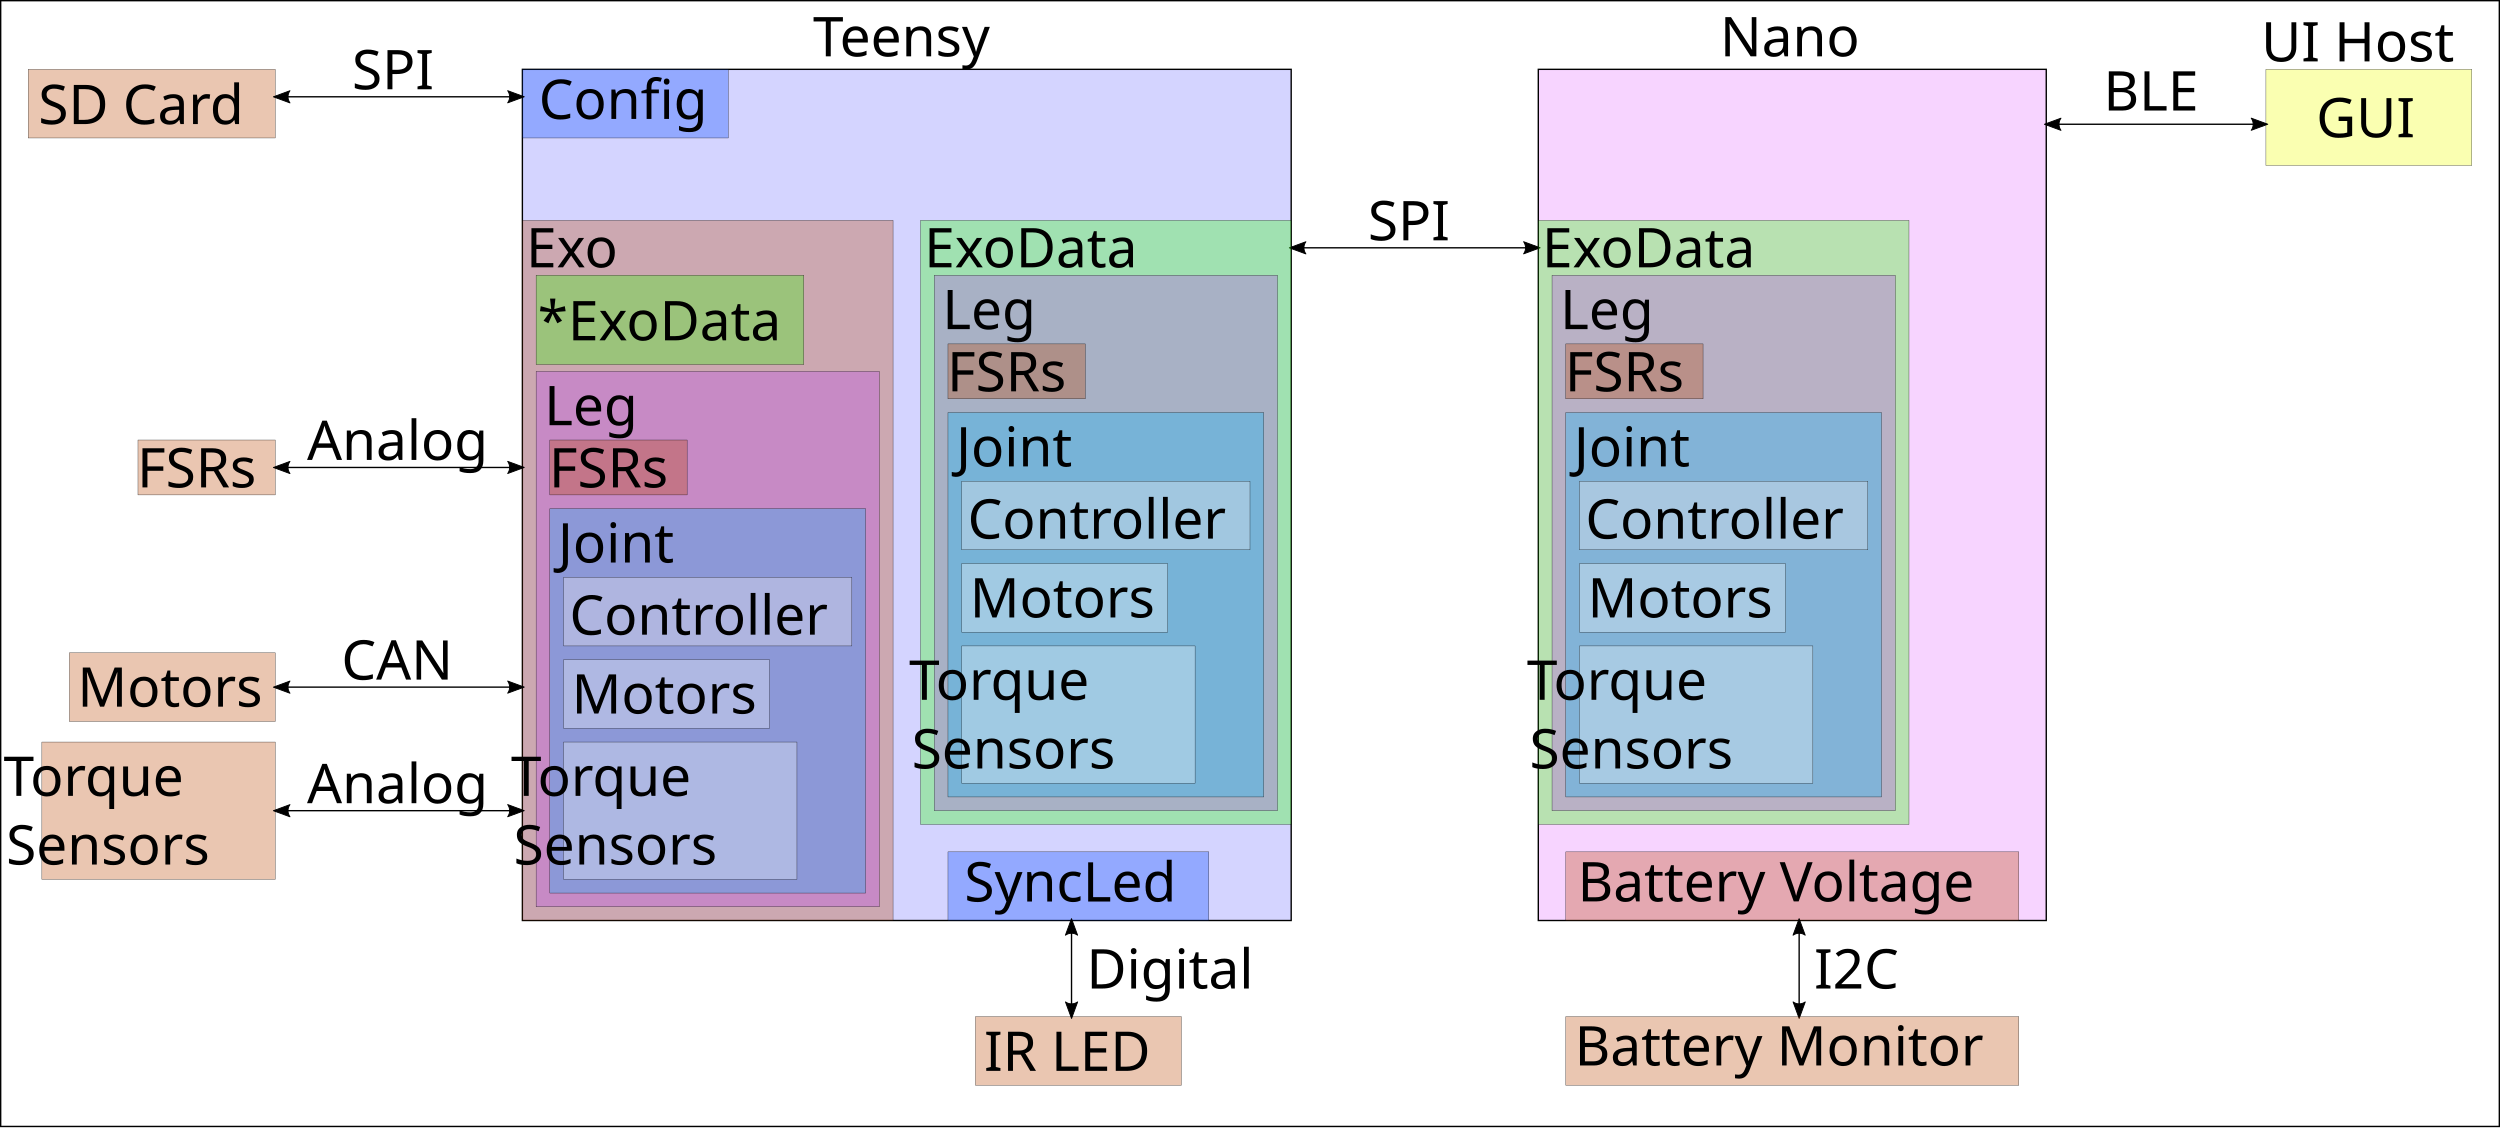
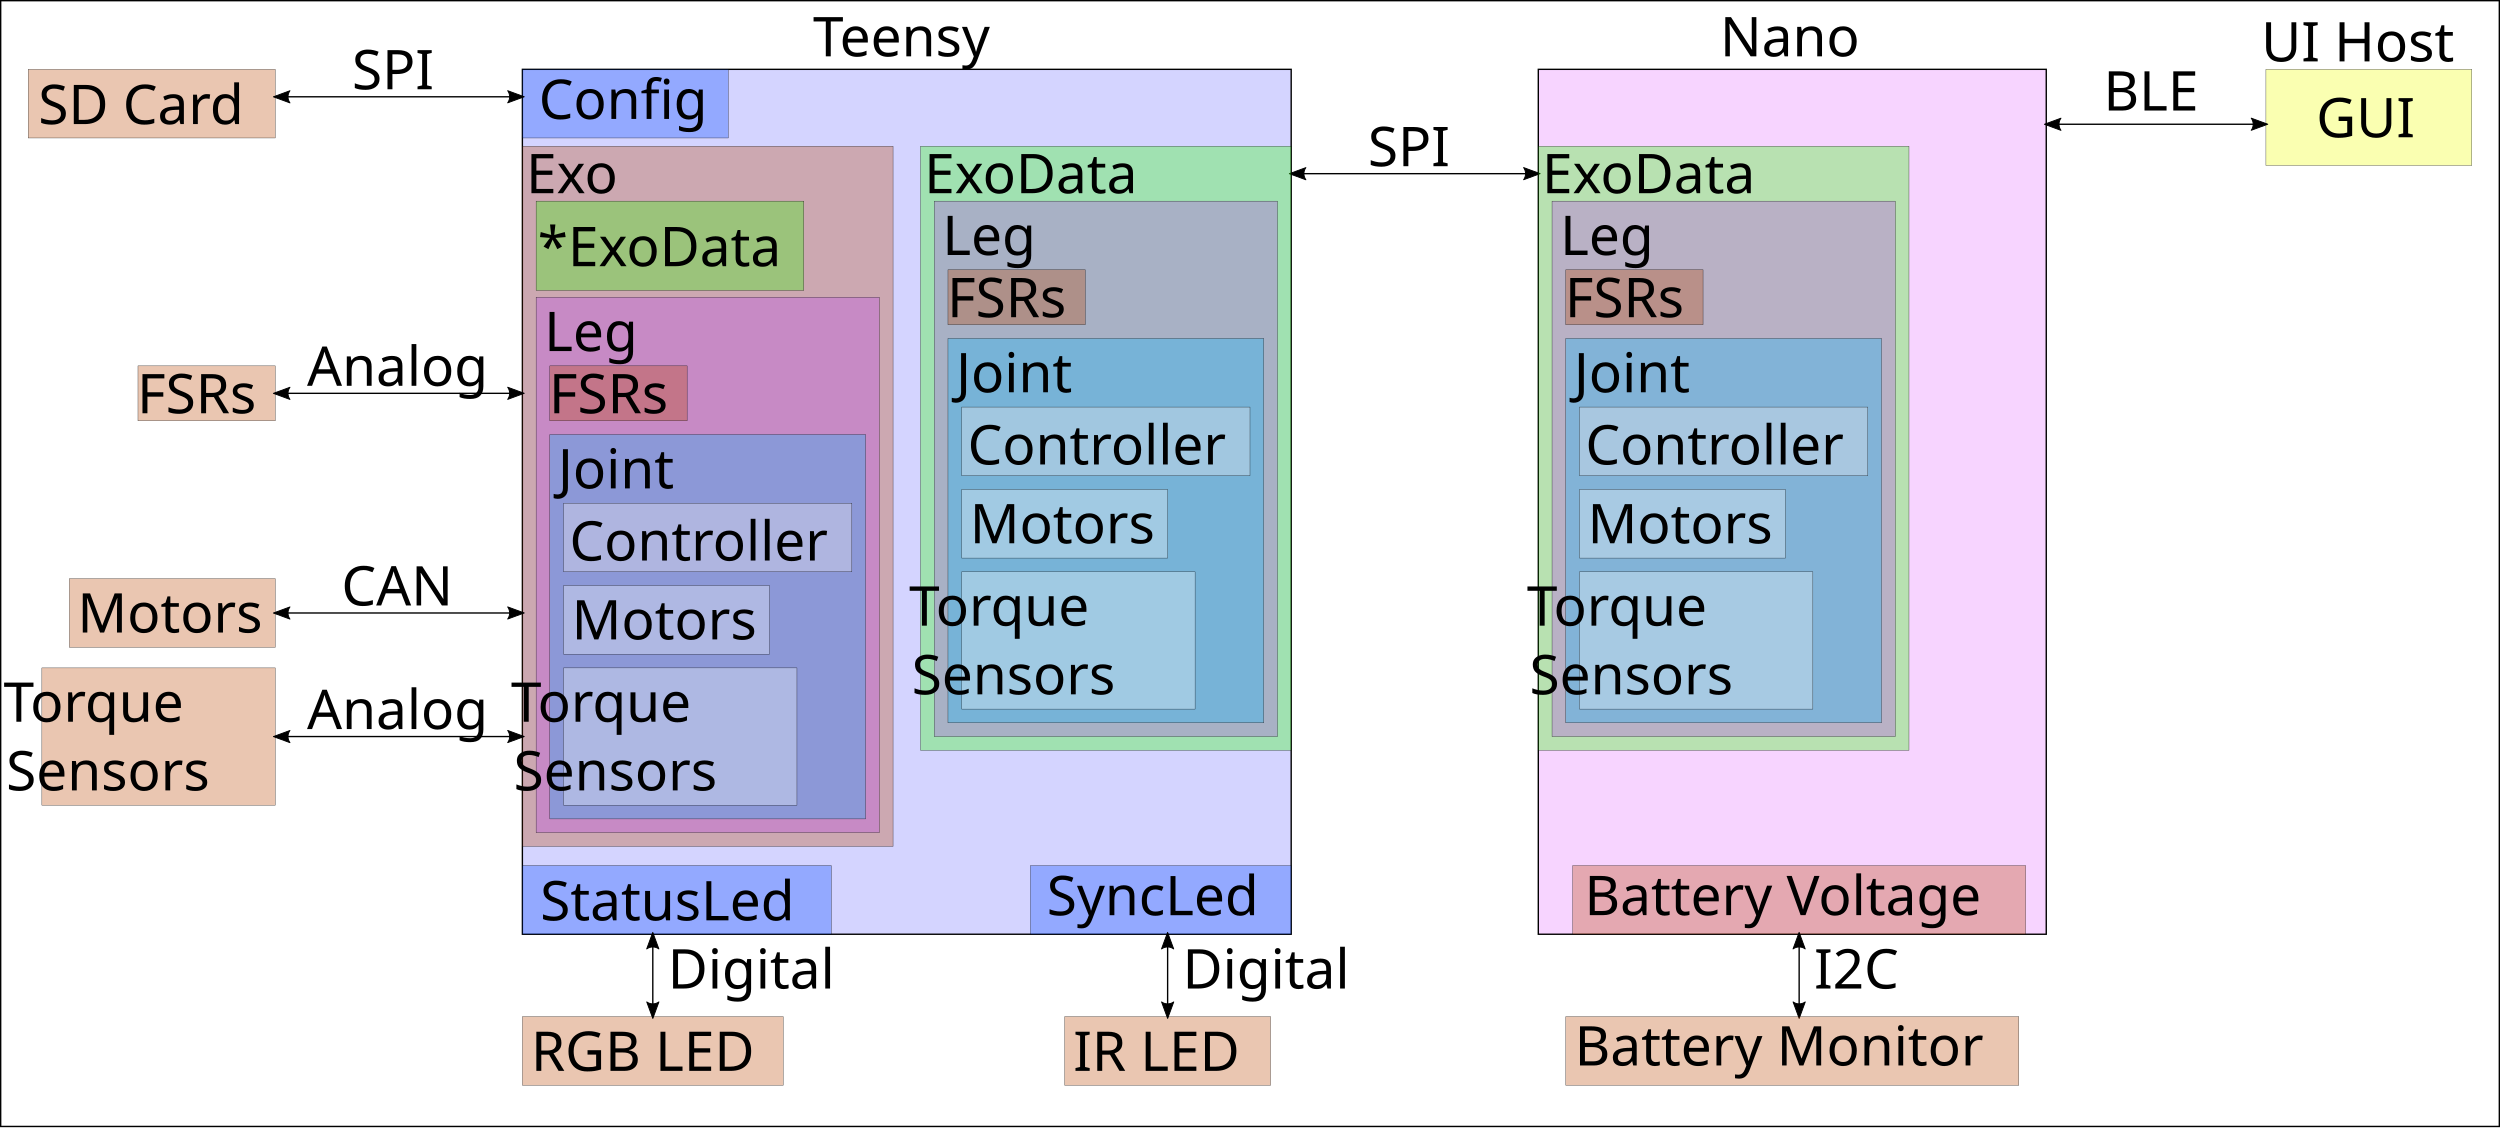
<svg xmlns="http://www.w3.org/2000/svg" width="481.807mm" height="217.223mm" viewBox="0 0 481.807 217.223" version="1.1" id="svg8">
  <defs id="defs2">
    <marker style="overflow:visible" id="Arrow2Lend" refX="0" refY="0" orient="auto">
      <path transform="matrix(-1.1,0,0,-1.1,-1.1,0)" d="M 8.719,4.034 -2.207,0.016 8.719,-4.002 c -1.745,2.372 -1.735,5.617 -6e-7,8.035 z" style="fill:#000000;fill-opacity:1;fill-rule:evenodd;stroke:#000000;stroke-width:0.625;stroke-linejoin:round;stroke-opacity:1" id="path936" />
    </marker>
    <marker style="overflow:visible" id="Arrow2Lstart" refX="0" refY="0" orient="auto">
      <path transform="matrix(1.1,0,0,1.1,1.1,0)" d="M 8.719,4.034 -2.207,0.016 8.719,-4.002 c -1.745,2.372 -1.735,5.617 -6e-7,8.035 z" style="fill:#000000;fill-opacity:1;fill-rule:evenodd;stroke:#000000;stroke-width:0.625;stroke-linejoin:round;stroke-opacity:1" id="path933" />
    </marker>
    <marker style="overflow:visible" id="Arrow2Lstart-1" refX="0" refY="0" orient="auto">
      <path transform="matrix(1.1,0,0,1.1,1.1,0)" d="M 8.719,4.034 -2.207,0.016 8.719,-4.002 c -1.745,2.372 -1.735,5.617 -6e-7,8.035 z" style="fill:#000000;fill-opacity:1;fill-rule:evenodd;stroke:#000000;stroke-width:0.625;stroke-linejoin:round;stroke-opacity:1" id="path933-3" />
    </marker>
    <marker style="overflow:visible" id="Arrow2Lend-1" refX="0" refY="0" orient="auto">
      <path transform="matrix(-1.1,0,0,-1.1,-1.1,0)" d="M 8.719,4.034 -2.207,0.016 8.719,-4.002 c -1.745,2.372 -1.735,5.617 -6e-7,8.035 z" style="fill:#000000;fill-opacity:1;fill-rule:evenodd;stroke:#000000;stroke-width:0.625;stroke-linejoin:round;stroke-opacity:1" id="path936-7" />
    </marker>
    <marker style="overflow:visible" id="Arrow2Lstart-17" refX="0" refY="0" orient="auto">
      <path transform="matrix(1.1,0,0,1.1,1.1,0)" d="M 8.719,4.034 -2.207,0.016 8.719,-4.002 c -1.745,2.372 -1.735,5.617 -6e-7,8.035 z" style="fill:#000000;fill-opacity:1;fill-rule:evenodd;stroke:#000000;stroke-width:0.625;stroke-linejoin:round;stroke-opacity:1" id="path933-9" />
    </marker>
    <marker style="overflow:visible" id="Arrow2Lend-14" refX="0" refY="0" orient="auto">
      <path transform="matrix(-1.1,0,0,-1.1,-1.1,0)" d="M 8.719,4.034 -2.207,0.016 8.719,-4.002 c -1.745,2.372 -1.735,5.617 -6e-7,8.035 z" style="fill:#000000;fill-opacity:1;fill-rule:evenodd;stroke:#000000;stroke-width:0.625;stroke-linejoin:round;stroke-opacity:1" id="path936-0" />
    </marker>
    <marker style="overflow:visible" id="Arrow2Lstart-7" refX="0" refY="0" orient="auto">
      <path transform="matrix(1.1,0,0,1.1,1.1,0)" d="M 8.719,4.034 -2.207,0.016 8.719,-4.002 c -1.745,2.372 -1.735,5.617 -6e-7,8.035 z" style="fill:#000000;fill-opacity:1;fill-rule:evenodd;stroke:#000000;stroke-width:0.625;stroke-linejoin:round;stroke-opacity:1" id="path933-0" />
    </marker>
    <marker style="overflow:visible" id="Arrow2Lend-9" refX="0" refY="0" orient="auto">
      <path transform="matrix(-1.1,0,0,-1.1,-1.1,0)" d="M 8.719,4.034 -2.207,0.016 8.719,-4.002 c -1.745,2.372 -1.735,5.617 -6e-7,8.035 z" style="fill:#000000;fill-opacity:1;fill-rule:evenodd;stroke:#000000;stroke-width:0.625;stroke-linejoin:round;stroke-opacity:1" id="path936-4" />
    </marker>
    <marker style="overflow:visible" id="Arrow2Lstart-7-8" refX="0" refY="0" orient="auto">
      <path transform="matrix(1.1,0,0,1.1,1.1,0)" d="M 8.719,4.034 -2.207,0.016 8.719,-4.002 c -1.745,2.372 -1.735,5.617 -6e-7,8.035 z" style="fill:#000000;fill-opacity:1;fill-rule:evenodd;stroke:#000000;stroke-width:0.625;stroke-linejoin:round;stroke-opacity:1" id="path933-0-4" />
    </marker>
    <marker style="overflow:visible" id="Arrow2Lend-9-6" refX="0" refY="0" orient="auto">
      <path transform="matrix(-1.1,0,0,-1.1,-1.1,0)" d="M 8.719,4.034 -2.207,0.016 8.719,-4.002 c -1.745,2.372 -1.735,5.617 -6e-7,8.035 z" style="fill:#000000;fill-opacity:1;fill-rule:evenodd;stroke:#000000;stroke-width:0.625;stroke-linejoin:round;stroke-opacity:1" id="path936-4-8" />
    </marker>
    <marker style="overflow:visible" id="Arrow2Lstart-7-8-3" refX="0" refY="0" orient="auto">
      <path transform="matrix(1.1,0,0,1.1,1.1,0)" d="M 8.719,4.034 -2.207,0.016 8.719,-4.002 c -1.745,2.372 -1.735,5.617 -6e-7,8.035 z" style="fill:#000000;fill-opacity:1;fill-rule:evenodd;stroke:#000000;stroke-width:0.625;stroke-linejoin:round;stroke-opacity:1" id="path933-0-4-3" />
    </marker>
    <marker style="overflow:visible" id="Arrow2Lend-9-6-4" refX="0" refY="0" orient="auto">
      <path transform="matrix(-1.1,0,0,-1.1,-1.1,0)" d="M 8.719,4.034 -2.207,0.016 8.719,-4.002 c -1.745,2.372 -1.735,5.617 -6e-7,8.035 z" style="fill:#000000;fill-opacity:1;fill-rule:evenodd;stroke:#000000;stroke-width:0.625;stroke-linejoin:round;stroke-opacity:1" id="path936-4-8-0" />
    </marker>
    <marker style="overflow:visible" id="Arrow2Lstart-0" refX="0" refY="0" orient="auto">
      <path transform="matrix(1.1,0,0,1.1,1.1,0)" d="M 8.719,4.034 -2.207,0.016 8.719,-4.002 c -1.745,2.372 -1.735,5.617 -6e-7,8.035 z" style="fill:#000000;fill-opacity:1;fill-rule:evenodd;stroke:#000000;stroke-width:0.625;stroke-linejoin:round;stroke-opacity:1" id="path933-2" />
    </marker>
    <marker style="overflow:visible" id="Arrow2Lend-95" refX="0" refY="0" orient="auto">
      <path transform="matrix(-1.1,0,0,-1.1,-1.1,0)" d="M 8.719,4.034 -2.207,0.016 8.719,-4.002 c -1.745,2.372 -1.735,5.617 -6e-7,8.035 z" style="fill:#000000;fill-opacity:1;fill-rule:evenodd;stroke:#000000;stroke-width:0.625;stroke-linejoin:round;stroke-opacity:1" id="path936-06" />
    </marker>
    <marker style="overflow:visible" id="Arrow2Lstart-2" refX="0" refY="0" orient="auto">
      <path transform="matrix(1.1,0,0,1.1,1.1,0)" d="M 8.719,4.034 -2.207,0.016 8.719,-4.002 c -1.745,2.372 -1.735,5.617 -6e-7,8.035 z" style="fill:#000000;fill-opacity:1;fill-rule:evenodd;stroke:#000000;stroke-width:0.625;stroke-linejoin:round;stroke-opacity:1" id="path933-8" />
    </marker>
    <marker style="overflow:visible" id="Arrow2Lend-19" refX="0" refY="0" orient="auto">
      <path transform="matrix(-1.1,0,0,-1.1,-1.1,0)" d="M 8.719,4.034 -2.207,0.016 8.719,-4.002 c -1.745,2.372 -1.735,5.617 -6e-7,8.035 z" style="fill:#000000;fill-opacity:1;fill-rule:evenodd;stroke:#000000;stroke-width:0.625;stroke-linejoin:round;stroke-opacity:1" id="path936-2" />
    </marker>
    <marker style="overflow:visible" id="Arrow2Lstart-2-2" refX="0" refY="0" orient="auto">
      <path transform="matrix(1.1,0,0,1.1,1.1,0)" d="M 8.719,4.034 -2.207,0.016 8.719,-4.002 c -1.745,2.372 -1.735,5.617 -6e-7,8.035 z" style="fill:#000000;fill-opacity:1;fill-rule:evenodd;stroke:#000000;stroke-width:0.625;stroke-linejoin:round;stroke-opacity:1" id="path933-8-4" />
    </marker>
    <marker style="overflow:visible" id="Arrow2Lend-19-3" refX="0" refY="0" orient="auto">
      <path transform="matrix(-1.1,0,0,-1.1,-1.1,0)" d="M 8.719,4.034 -2.207,0.016 8.719,-4.002 c -1.745,2.372 -1.735,5.617 -6e-7,8.035 z" style="fill:#000000;fill-opacity:1;fill-rule:evenodd;stroke:#000000;stroke-width:0.625;stroke-linejoin:round;stroke-opacity:1" id="path936-2-5" />
    </marker>
+     <marker style="overflow:visible" id="Arrow2Lstart-2-2-2" refX="0" refY="0" orient="auto">
+       <path transform="matrix(1.1,0,0,1.1,1.1,0)" d="M 8.719,4.034 -2.207,0.016 8.719,-4.002 c -1.745,2.372 -1.735,5.617 -6e-7,8.035 z" style="fill:#000000;fill-opacity:1;fill-rule:evenodd;stroke:#000000;stroke-width:0.625;stroke-linejoin:round;stroke-opacity:1" id="path933-8-4-7" />
+     </marker>
+     <marker style="overflow:visible" id="Arrow2Lend-19-3-7" refX="0" refY="0" orient="auto">
+       <path transform="matrix(-1.1,0,0,-1.1,-1.1,0)" d="M 8.719,4.034 -2.207,0.016 8.719,-4.002 c -1.745,2.372 -1.735,5.617 -6e-7,8.035 z" style="fill:#000000;fill-opacity:1;fill-rule:evenodd;stroke:#000000;stroke-width:0.625;stroke-linejoin:round;stroke-opacity:1" id="path936-2-5-2" />
+     </marker>
  </defs>
  <g id="layer1" transform="translate(143.0075,-15.7425)">
    <rect style="fill:#ffffff;fill-opacity:1;stroke:#000000;stroke-width:0.265;stroke-miterlimit:4;stroke-dasharray:none;stroke-opacity:1" id="rect4505" width="481.542" height="216.958" x="-142.875" y="15.875" />
-     <rect style="fill:#0000ff;fill-opacity:0.169;fill-rule:evenodd;stroke:#000000;stroke-width:0.267;stroke-opacity:1" id="rect10" width="148.167" height="164.042" x="-42.333" y="29.104" />
-     <rect style="fill:#d400ff;fill-opacity:0.169;fill-rule:evenodd;stroke:#000000;stroke-width:0.267;stroke-opacity:1" id="rect10-5" width="97.896" height="164.042" x="153.458" y="29.104" />
+     <rect style="fill:#0000ff;fill-opacity:0.169;fill-rule:evenodd;stroke:#000000;stroke-width:0.267;stroke-opacity:1" id="rect10" width="148.167" height="166.688" x="-42.333" y="29.104" />
+     <rect style="fill:#d400ff;fill-opacity:0.169;fill-rule:evenodd;stroke:#000000;stroke-width:0.267;stroke-opacity:1" id="rect10-5" width="97.896" height="166.688" x="153.458" y="29.104" />
    <text xml:space="preserve" style="font-style:normal;font-weight:normal;font-size:10.583px;line-height:1.25;font-family:sans-serif;fill:#000000;fill-opacity:1;stroke:none;stroke-width:0.265" x="13.674" y="26.595" id="text859">
      <tspan id="tspan857" x="13.674" y="26.595" style="stroke-width:0.265">Teensy</tspan>
    </text>
    <text xml:space="preserve" style="font-style:normal;font-weight:normal;font-size:10.583px;line-height:1.25;font-family:sans-serif;fill:#000000;fill-opacity:1;stroke:none;stroke-width:0.265" x="188.467" y="26.595" id="text859-0">
      <tspan id="tspan857-0" x="188.467" y="26.595" style="stroke-width:0.265">Nano</tspan>
    </text>
    <text xml:space="preserve" style="font-style:normal;font-weight:normal;font-size:10.583px;line-height:1.25;font-family:sans-serif;fill:#000000;fill-opacity:1;stroke:none;stroke-width:0.265" x="292.773" y="27.58" id="text887">
      <tspan id="tspan885" x="292.773" y="27.58" style="stroke-width:0.265">UI Host</tspan>
    </text>
    <rect style="fill:#efff00;fill-opacity:0.305;fill-rule:evenodd;stroke:#000000;stroke-width:0.057;stroke-opacity:1" id="rect10-5-7" width="39.687" height="18.521" x="293.688" y="29.104" />
    <text xml:space="preserve" style="font-style:normal;font-weight:normal;font-size:10.583px;line-height:1.25;font-family:sans-serif;fill:#000000;fill-opacity:1;stroke:none;stroke-width:0.265" x="303.385" y="42.202" id="text911">
      <tspan id="tspan909" x="303.385" y="42.202" style="stroke-width:0.265">GUI</tspan>
    </text>
-     <g id="g2566" transform="translate(3.3333333e-6,25.92918)">
+     <g id="g2566" transform="translate(3.3333333e-6,11.64167)">
      <path style="fill:none;stroke:#000000;stroke-width:0.265;stroke-linecap:butt;stroke-linejoin:miter;stroke-miterlimit:4;stroke-dasharray:none;stroke-opacity:1;marker-start:url(#Arrow2Lstart);marker-end:url(#Arrow2Lend)" d="m 105.833,37.571 h 47.625" id="path913" />
      <text xml:space="preserve" style="font-style:normal;font-weight:normal;font-size:10.583px;line-height:1.25;font-family:sans-serif;fill:#000000;fill-opacity:1;stroke:none;stroke-width:0.265" x="120.618" y="36.126" id="text1231">
        <tspan id="tspan1229" x="120.618" y="36.126" style="stroke-width:0.265">SPI</tspan>
      </text>
    </g>
    <path style="fill:none;stroke:#000000;stroke-width:0.265;stroke-linecap:butt;stroke-linejoin:miter;stroke-miterlimit:4;stroke-dasharray:none;stroke-opacity:1;marker-start:url(#Arrow2Lstart-1);marker-end:url(#Arrow2Lend-1)" d="M 251.354,39.688 H 293.688" id="path913-9" />
    <text xml:space="preserve" style="font-style:normal;font-weight:normal;font-size:10.583px;line-height:1.25;font-family:sans-serif;fill:#000000;fill-opacity:1;stroke:none;stroke-width:0.265" x="262.379" y="37.042" id="text1231-3">
      <tspan id="tspan1229-8" x="262.379" y="37.042" style="stroke-width:0.265">BLE</tspan>
    </text>
-     <g id="g1499-5-0-6" transform="translate(-300.9635,95.25)">
+     <g id="g1499-5-0-6" transform="translate(-300.9635,80.96249)">
      <rect style="fill:#bc4600;fill-opacity:0.305;fill-rule:evenodd;stroke:#000000;stroke-width:0.057;stroke-opacity:1" id="rect10-5-7-7-8-7-9" width="39.688" height="13.229" x="171.318" y="46.302" />
      <text xml:space="preserve" style="font-style:normal;font-weight:normal;font-size:10.583px;line-height:1.25;font-family:sans-serif;fill:#000000;fill-opacity:1;stroke:none;stroke-width:0.265" x="172.878" y="56.684" id="text911-1-1-5-7">
        <tspan id="tspan909-5-0-6-3" x="172.878" y="56.684" style="stroke-width:0.265">Motors</tspan>
      </text>
    </g>
-     <g id="g1499-5-0-6-9-6" transform="translate(-306.2552,115.0938)">
+     <g id="g1499-5-0-6-9-6" transform="translate(-306.2552,100.8062)">
      <rect style="fill:#bc4600;fill-opacity:0.305;fill-rule:evenodd;stroke:#000000;stroke-width:0.057;stroke-opacity:1" id="rect10-5-7-7-8-7-9-8-3" width="44.979" height="26.458" x="171.318" y="43.656" />
      <text xml:space="preserve" style="font-style:normal;font-weight:normal;font-size:10.583px;line-height:1.25;font-family:sans-serif;fill:#000000;fill-opacity:1;stroke:none;stroke-width:0.265" x="193.678" y="54.038" id="text911-1-1-5-7-3-6">
        <tspan id="tspan909-5-0-6-3-4-1" x="193.678" y="54.038" style="text-align:center;text-anchor:middle;stroke-width:0.265">Torque</tspan>
        <tspan x="193.678" y="67.267" style="text-align:center;text-anchor:middle;stroke-width:0.265" id="tspan1879-9">Sensors</tspan>
      </text>
    </g>
-     <g id="g2249" transform="translate(-50.27083,-5.291662)">
+     <g id="g2249" transform="translate(-50.27083,-19.57917)">
      <g id="g1499-5-0" transform="translate(-113.1094,1.322914)">
        <rect style="fill:#bc4600;fill-opacity:0.305;fill-rule:evenodd;stroke:#000000;stroke-width:0.057;stroke-opacity:1" id="rect10-5-7-7-8-7" width="71.438" height="134.938" x="121.047" y="62.177" />
        <text xml:space="preserve" style="font-style:normal;font-weight:normal;font-size:10.583px;line-height:1.25;font-family:sans-serif;fill:#000000;fill-opacity:1;stroke:none;stroke-width:0.265" x="121.76" y="71.236" id="text911-1-1-5">
          <tspan id="tspan909-5-0-6" x="121.76" y="71.236" style="stroke-width:0.265">Exo</tspan>
        </text>
      </g>
      <g id="g1499-5-6" transform="translate(-142.875,30.42708)">
        <rect style="fill:#2dff00;fill-opacity:0.305;fill-rule:evenodd;stroke:#000000;stroke-width:0.057;stroke-opacity:1" id="rect10-5-7-7-8-2" width="51.594" height="17.198" x="153.458" y="43.656" />
        <text xml:space="preserve" style="font-style:normal;font-weight:normal;font-size:10.583px;line-height:1.25;font-family:sans-serif;fill:#000000;fill-opacity:1;stroke:none;stroke-width:0.265" x="153.771" y="56.196" id="text911-1-1-4">
          <tspan id="tspan909-5-0-4" x="153.771" y="56.196" style="stroke-width:0.265">*ExoData</tspan>
        </text>
      </g>
      <g id="g1499-5-0-6-6" transform="translate(-160.7344,46.30208)">
        <rect style="fill:#bc46f2;fill-opacity:0.305;fill-rule:evenodd;stroke:#000000;stroke-width:0.057;stroke-opacity:1" id="rect10-5-7-7-8-7-9-6" width="66.146" height="103.188" x="171.318" y="46.302" />
        <text xml:space="preserve" style="font-style:normal;font-weight:normal;font-size:10.583px;line-height:1.25;font-family:sans-serif;fill:#000000;fill-opacity:1;stroke:none;stroke-width:0.265" x="172.878" y="56.684" id="text911-1-1-5-7-7">
          <tspan id="tspan909-5-0-6-3-7" x="172.878" y="56.684" style="stroke-width:0.265">Leg</tspan>
        </text>
        <g id="g1499-5-0-6-2" transform="translate(2.645843,26.45833)">
          <rect style="fill:#09baff;fill-opacity:0.305;fill-rule:evenodd;stroke:#000000;stroke-width:0.057;stroke-opacity:1" id="rect10-5-7-7-8-7-9-28" width="60.854" height="74.083" x="171.318" y="46.302" />
          <text xml:space="preserve" style="font-style:normal;font-weight:normal;font-size:10.583px;line-height:1.25;font-family:sans-serif;fill:#000000;fill-opacity:1;stroke:none;stroke-width:0.265" x="172.878" y="56.684" id="text911-1-1-5-7-84">
            <tspan id="tspan909-5-0-6-3-5" x="172.878" y="56.684" style="stroke-width:0.265">Joint</tspan>
          </text>
          <g id="g1499-5-0-6-4" transform="translate(14.55208,6.614581)">
            <rect style="fill:#fff6f5;fill-opacity:0.305;fill-rule:evenodd;stroke:#000000;stroke-width:0.057;stroke-opacity:1" id="rect10-5-7-7-8-7-9-64" width="55.562" height="13.229" x="159.411" y="52.917" />
            <text xml:space="preserve" style="font-style:normal;font-weight:normal;font-size:10.583px;line-height:1.25;font-family:sans-serif;fill:#000000;fill-opacity:1;stroke:none;stroke-width:0.265" x="160.556" y="63.981" id="text911-1-1-5-7-9">
              <tspan id="tspan909-5-0-6-3-2" x="160.556" y="63.981" style="stroke-width:0.265">Controller</tspan>
            </text>
          </g>
        </g>
        <g id="g1499-5-0-6-61" transform="translate(5.291677,55.5625)">
          <rect style="fill:#ffffff;fill-opacity:0.305;fill-rule:evenodd;stroke:#000000;stroke-width:0.057;stroke-opacity:1" id="rect10-5-7-7-8-7-9-5" width="39.688" height="13.229" x="171.318" y="46.302" />
          <text xml:space="preserve" style="font-style:normal;font-weight:normal;font-size:10.583px;line-height:1.25;font-family:sans-serif;fill:#000000;fill-opacity:1;stroke:none;stroke-width:0.265" x="172.878" y="56.684" id="text911-1-1-5-7-6">
            <tspan id="tspan909-5-0-6-3-1" x="172.878" y="56.684" style="stroke-width:0.265">Motors</tspan>
          </text>
        </g>
      </g>
      <g id="g1499-5-0-6-99-0" transform="translate(-159.4114,58.20833)">
        <rect style="fill:#bc4600;fill-opacity:0.305;fill-rule:evenodd;stroke:#000000;stroke-width:0.057;stroke-opacity:1" id="rect10-5-7-7-8-7-9-2-5" width="26.458" height="10.583" x="172.641" y="47.625" />
        <text xml:space="preserve" style="font-style:normal;font-weight:normal;font-size:10.583px;line-height:1.25;font-family:sans-serif;fill:#000000;fill-opacity:1;stroke:none;stroke-width:0.265" x="172.475" y="56.764" id="text911-1-1-5-7-8-2">
          <tspan id="tspan909-5-0-6-3-3-3" x="172.475" y="56.764" style="stroke-width:0.265">FSRs</tspan>
        </text>
      </g>
      <g id="g1499-5-0-6-9-6-9" transform="translate(-155.4427,120.3854)">
        <rect style="fill:#fdffff;fill-opacity:0.305;fill-rule:evenodd;stroke:#000000;stroke-width:0.057;stroke-opacity:1" id="rect10-5-7-7-8-7-9-8-3-1" width="44.979" height="26.458" x="171.318" y="43.656" />
        <text xml:space="preserve" style="font-style:normal;font-weight:normal;font-size:10.583px;line-height:1.25;font-family:sans-serif;fill:#000000;fill-opacity:1;stroke:none;stroke-width:0.265" x="193.678" y="54.038" id="text911-1-1-5-7-3-6-7">
          <tspan id="tspan909-5-0-6-3-4-1-4" x="193.678" y="54.038" style="text-align:center;text-anchor:middle;stroke-width:0.265">Torque</tspan>
          <tspan x="193.678" y="67.267" style="text-align:center;text-anchor:middle;stroke-width:0.265" id="tspan1879-9-9">Sensors</tspan>
        </text>
      </g>
    </g>
-     <g id="g1499-5-0-6-99-0-1" transform="translate(-289.0573,52.91666)">
+     <g id="g1499-5-0-6-99-0-1" transform="translate(-289.0573,38.62916)">
      <rect style="fill:#bc4600;fill-opacity:0.305;fill-rule:evenodd;stroke:#000000;stroke-width:0.057;stroke-opacity:1" id="rect10-5-7-7-8-7-9-2-5-8" width="26.458" height="10.583" x="172.641" y="47.625" />
      <text xml:space="preserve" style="font-style:normal;font-weight:normal;font-size:10.583px;line-height:1.25;font-family:sans-serif;fill:#000000;fill-opacity:1;stroke:none;stroke-width:0.265" x="172.475" y="56.764" id="text911-1-1-5-7-8-2-0">
        <tspan id="tspan909-5-0-6-3-3-3-0" x="172.475" y="56.764" style="stroke-width:0.265">FSRs</tspan>
      </text>
    </g>
-     <g id="g2249-0" transform="translate(26.45833,-5.291664)">
+     <g id="g2249-0" transform="translate(26.45833,-19.57917)">
      <g id="g1499-5-0-2" transform="translate(-113.1094,1.322914)">
        <rect style="fill:#2dff00;fill-opacity:0.305;fill-rule:evenodd;stroke:#000000;stroke-width:0.057;stroke-opacity:1" id="rect10-5-7-7-8-7-4" width="71.438" height="116.417" x="121.047" y="62.177" />
        <text xml:space="preserve" style="font-style:normal;font-weight:normal;font-size:10.583px;line-height:1.25;font-family:sans-serif;fill:#000000;fill-opacity:1;stroke:none;stroke-width:0.265" x="121.76" y="71.236" id="text911-1-1-5-0">
          <tspan id="tspan909-5-0-6-0" x="121.76" y="71.236" style="stroke-width:0.265">ExoData</tspan>
        </text>
      </g>
      <g id="g1499-5-0-6-6-5" transform="translate(-160.7344,27.78125)">
        <rect style="fill:#bc46f2;fill-opacity:0.305;fill-rule:evenodd;stroke:#000000;stroke-width:0.057;stroke-opacity:1" id="rect10-5-7-7-8-7-9-6-6" width="66.146" height="103.188" x="171.318" y="46.302" />
        <text xml:space="preserve" style="font-style:normal;font-weight:normal;font-size:10.583px;line-height:1.25;font-family:sans-serif;fill:#000000;fill-opacity:1;stroke:none;stroke-width:0.265" x="172.878" y="56.684" id="text911-1-1-5-7-7-0">
          <tspan id="tspan909-5-0-6-3-7-9" x="172.878" y="56.684" style="stroke-width:0.265">Leg</tspan>
        </text>
        <g id="g1499-5-0-6-2-4" transform="translate(2.645843,26.45833)">
          <rect style="fill:#09baff;fill-opacity:0.305;fill-rule:evenodd;stroke:#000000;stroke-width:0.057;stroke-opacity:1" id="rect10-5-7-7-8-7-9-28-0" width="60.854" height="74.083" x="171.318" y="46.302" />
          <text xml:space="preserve" style="font-style:normal;font-weight:normal;font-size:10.583px;line-height:1.25;font-family:sans-serif;fill:#000000;fill-opacity:1;stroke:none;stroke-width:0.265" x="172.878" y="56.684" id="text911-1-1-5-7-84-5">
            <tspan id="tspan909-5-0-6-3-5-5" x="172.878" y="56.684" style="stroke-width:0.265">Joint</tspan>
          </text>
          <g id="g1499-5-0-6-4-0" transform="translate(14.55208,6.614581)">
            <rect style="fill:#fff6f5;fill-opacity:0.305;fill-rule:evenodd;stroke:#000000;stroke-width:0.057;stroke-opacity:1" id="rect10-5-7-7-8-7-9-64-4" width="55.562" height="13.229" x="159.411" y="52.917" />
            <text xml:space="preserve" style="font-style:normal;font-weight:normal;font-size:10.583px;line-height:1.25;font-family:sans-serif;fill:#000000;fill-opacity:1;stroke:none;stroke-width:0.265" x="160.556" y="63.981" id="text911-1-1-5-7-9-0">
              <tspan id="tspan909-5-0-6-3-2-3" x="160.556" y="63.981" style="stroke-width:0.265">Controller</tspan>
            </text>
          </g>
        </g>
        <g id="g1499-5-0-6-61-4" transform="translate(5.291677,55.5625)">
          <rect style="fill:#ffffff;fill-opacity:0.305;fill-rule:evenodd;stroke:#000000;stroke-width:0.057;stroke-opacity:1" id="rect10-5-7-7-8-7-9-5-8" width="39.688" height="13.229" x="171.318" y="46.302" />
          <text xml:space="preserve" style="font-style:normal;font-weight:normal;font-size:10.583px;line-height:1.25;font-family:sans-serif;fill:#000000;fill-opacity:1;stroke:none;stroke-width:0.265" x="172.878" y="56.684" id="text911-1-1-5-7-6-2">
            <tspan id="tspan909-5-0-6-3-1-8" x="172.878" y="56.684" style="stroke-width:0.265">Motors</tspan>
          </text>
        </g>
      </g>
      <g id="g1499-5-0-6-99-0-7" transform="translate(-159.4114,39.6875)">
        <rect style="fill:#bc4600;fill-opacity:0.305;fill-rule:evenodd;stroke:#000000;stroke-width:0.057;stroke-opacity:1" id="rect10-5-7-7-8-7-9-2-5-7" width="26.458" height="10.583" x="172.641" y="47.625" />
        <text xml:space="preserve" style="font-style:normal;font-weight:normal;font-size:10.583px;line-height:1.25;font-family:sans-serif;fill:#000000;fill-opacity:1;stroke:none;stroke-width:0.265" x="172.475" y="56.764" id="text911-1-1-5-7-8-2-6">
          <tspan id="tspan909-5-0-6-3-3-3-8" x="172.475" y="56.764" style="stroke-width:0.265">FSRs</tspan>
        </text>
      </g>
      <g id="g1499-5-0-6-9-6-9-9" transform="translate(-155.4427,101.8646)">
        <rect style="fill:#fdffff;fill-opacity:0.305;fill-rule:evenodd;stroke:#000000;stroke-width:0.057;stroke-opacity:1" id="rect10-5-7-7-8-7-9-8-3-1-4" width="44.979" height="26.458" x="171.318" y="43.656" />
        <text xml:space="preserve" style="font-style:normal;font-weight:normal;font-size:10.583px;line-height:1.25;font-family:sans-serif;fill:#000000;fill-opacity:1;stroke:none;stroke-width:0.265" x="193.678" y="54.038" id="text911-1-1-5-7-3-6-7-5">
          <tspan id="tspan909-5-0-6-3-4-1-4-9" x="193.678" y="54.038" style="text-align:center;text-anchor:middle;stroke-width:0.265">Torque</tspan>
          <tspan x="193.678" y="67.267" style="text-align:center;text-anchor:middle;stroke-width:0.265" id="tspan1879-9-9-8">Sensors</tspan>
        </text>
      </g>
    </g>
-     <g id="g2249-0-4" transform="translate(145.5208,-5.291667)">
+     <g id="g2249-0-4" transform="translate(145.5208,-19.57917)">
      <g id="g1499-5-0-2-9" transform="translate(-113.1094,1.322914)">
        <rect style="fill:#2dff00;fill-opacity:0.305;fill-rule:evenodd;stroke:#000000;stroke-width:0.057;stroke-opacity:1" id="rect10-5-7-7-8-7-4-8" width="71.438" height="116.417" x="121.047" y="62.177" />
        <text xml:space="preserve" style="font-style:normal;font-weight:normal;font-size:10.583px;line-height:1.25;font-family:sans-serif;fill:#000000;fill-opacity:1;stroke:none;stroke-width:0.265" x="121.76" y="71.236" id="text911-1-1-5-0-9">
          <tspan id="tspan909-5-0-6-0-5" x="121.76" y="71.236" style="stroke-width:0.265">ExoData</tspan>
        </text>
      </g>
      <g id="g1499-5-0-6-6-5-8" transform="translate(-160.7344,27.78125)">
        <rect style="fill:#bc46f2;fill-opacity:0.305;fill-rule:evenodd;stroke:#000000;stroke-width:0.057;stroke-opacity:1" id="rect10-5-7-7-8-7-9-6-6-5" width="66.146" height="103.188" x="171.318" y="46.302" />
        <text xml:space="preserve" style="font-style:normal;font-weight:normal;font-size:10.583px;line-height:1.25;font-family:sans-serif;fill:#000000;fill-opacity:1;stroke:none;stroke-width:0.265" x="172.878" y="56.684" id="text911-1-1-5-7-7-0-2">
          <tspan id="tspan909-5-0-6-3-7-9-8" x="172.878" y="56.684" style="stroke-width:0.265">Leg</tspan>
        </text>
        <g id="g1499-5-0-6-2-4-8" transform="translate(2.645843,26.45833)">
          <rect style="fill:#09baff;fill-opacity:0.305;fill-rule:evenodd;stroke:#000000;stroke-width:0.057;stroke-opacity:1" id="rect10-5-7-7-8-7-9-28-0-7" width="60.854" height="74.083" x="171.318" y="46.302" />
          <text xml:space="preserve" style="font-style:normal;font-weight:normal;font-size:10.583px;line-height:1.25;font-family:sans-serif;fill:#000000;fill-opacity:1;stroke:none;stroke-width:0.265" x="172.878" y="56.684" id="text911-1-1-5-7-84-5-5">
            <tspan id="tspan909-5-0-6-3-5-5-2" x="172.878" y="56.684" style="stroke-width:0.265">Joint</tspan>
          </text>
          <g id="g1499-5-0-6-4-0-9" transform="translate(14.55208,6.614581)">
            <rect style="fill:#fff6f5;fill-opacity:0.305;fill-rule:evenodd;stroke:#000000;stroke-width:0.057;stroke-opacity:1" id="rect10-5-7-7-8-7-9-64-4-8" width="55.562" height="13.229" x="159.411" y="52.917" />
            <text xml:space="preserve" style="font-style:normal;font-weight:normal;font-size:10.583px;line-height:1.25;font-family:sans-serif;fill:#000000;fill-opacity:1;stroke:none;stroke-width:0.265" x="160.556" y="63.981" id="text911-1-1-5-7-9-0-5">
              <tspan id="tspan909-5-0-6-3-2-3-0" x="160.556" y="63.981" style="stroke-width:0.265">Controller</tspan>
            </text>
          </g>
        </g>
        <g id="g1499-5-0-6-61-4-8" transform="translate(5.291677,55.5625)">
          <rect style="fill:#ffffff;fill-opacity:0.305;fill-rule:evenodd;stroke:#000000;stroke-width:0.057;stroke-opacity:1" id="rect10-5-7-7-8-7-9-5-8-1" width="39.688" height="13.229" x="171.318" y="46.302" />
          <text xml:space="preserve" style="font-style:normal;font-weight:normal;font-size:10.583px;line-height:1.25;font-family:sans-serif;fill:#000000;fill-opacity:1;stroke:none;stroke-width:0.265" x="172.878" y="56.684" id="text911-1-1-5-7-6-2-0">
            <tspan id="tspan909-5-0-6-3-1-8-9" x="172.878" y="56.684" style="stroke-width:0.265">Motors</tspan>
          </text>
        </g>
      </g>
      <g id="g1499-5-0-6-99-0-7-7" transform="translate(-159.4114,39.6875)">
        <rect style="fill:#bc4600;fill-opacity:0.305;fill-rule:evenodd;stroke:#000000;stroke-width:0.057;stroke-opacity:1" id="rect10-5-7-7-8-7-9-2-5-7-8" width="26.458" height="10.583" x="172.641" y="47.625" />
        <text xml:space="preserve" style="font-style:normal;font-weight:normal;font-size:10.583px;line-height:1.25;font-family:sans-serif;fill:#000000;fill-opacity:1;stroke:none;stroke-width:0.265" x="172.475" y="56.764" id="text911-1-1-5-7-8-2-6-0">
          <tspan id="tspan909-5-0-6-3-3-3-8-8" x="172.475" y="56.764" style="stroke-width:0.265">FSRs</tspan>
        </text>
      </g>
      <g id="g1499-5-0-6-9-6-9-9-9" transform="translate(-155.4427,101.8646)">
        <rect style="fill:#fdffff;fill-opacity:0.305;fill-rule:evenodd;stroke:#000000;stroke-width:0.057;stroke-opacity:1" id="rect10-5-7-7-8-7-9-8-3-1-4-2" width="44.979" height="26.458" x="171.318" y="43.656" />
        <text xml:space="preserve" style="font-style:normal;font-weight:normal;font-size:10.583px;line-height:1.25;font-family:sans-serif;fill:#000000;fill-opacity:1;stroke:none;stroke-width:0.265" x="193.678" y="54.038" id="text911-1-1-5-7-3-6-7-5-0">
          <tspan id="tspan909-5-0-6-3-4-1-4-9-3" x="193.678" y="54.038" style="text-align:center;text-anchor:middle;stroke-width:0.265">Torque</tspan>
          <tspan x="193.678" y="67.267" style="text-align:center;text-anchor:middle;stroke-width:0.265" id="tspan1879-9-9-8-6">Sensors</tspan>
        </text>
      </g>
    </g>
-     <g id="g2566-2" transform="translate(-195.7917,110.5958)">
+     <g id="g2566-2" transform="translate(-195.7917,96.30828)">
      <path style="fill:none;stroke:#000000;stroke-width:0.265;stroke-linecap:butt;stroke-linejoin:miter;stroke-miterlimit:4;stroke-dasharray:none;stroke-opacity:1;marker-start:url(#Arrow2Lstart-7);marker-end:url(#Arrow2Lend-9)" d="m 105.833,37.571 h 47.625" id="path913-4" />
      <text xml:space="preserve" style="font-style:normal;font-weight:normal;font-size:10.583px;line-height:1.25;font-family:sans-serif;fill:#000000;fill-opacity:1;stroke:none;stroke-width:0.265" x="118.585" y="36.126" id="text1231-8">
        <tspan id="tspan1229-6" x="118.585" y="36.126" style="stroke-width:0.265">CAN</tspan>
      </text>
    </g>
-     <g id="g2566-2-6" transform="translate(-195.7917,68.26251)">
+     <g id="g2566-2-6" transform="translate(-195.7917,53.975)">
      <path style="fill:none;stroke:#000000;stroke-width:0.265;stroke-linecap:butt;stroke-linejoin:miter;stroke-miterlimit:4;stroke-dasharray:none;stroke-opacity:1;marker-start:url(#Arrow2Lstart-7-8);marker-end:url(#Arrow2Lend-9-6)" d="m 105.833,37.571 h 47.625" id="path913-4-4" />
      <text xml:space="preserve" style="font-style:normal;font-weight:normal;font-size:10.583px;line-height:1.25;font-family:sans-serif;fill:#000000;fill-opacity:1;stroke:none;stroke-width:0.265" x="111.952" y="36.126" id="text1231-8-6">
        <tspan id="tspan1229-6-6" x="111.952" y="36.126" style="stroke-width:0.265">Analog</tspan>
-       </text>
-     </g>
-     <g id="g2566-2-6-3" transform="translate(-195.7917,134.4083)">
-       <path style="fill:none;stroke:#000000;stroke-width:0.265;stroke-linecap:butt;stroke-linejoin:miter;stroke-miterlimit:4;stroke-dasharray:none;stroke-opacity:1;marker-start:url(#Arrow2Lstart-7-8-3);marker-end:url(#Arrow2Lend-9-6-4)" d="m 105.833,37.571 h 47.625" id="path913-4-4-2" />
-       <text xml:space="preserve" style="font-style:normal;font-weight:normal;font-size:10.583px;line-height:1.25;font-family:sans-serif;fill:#000000;fill-opacity:1;stroke:none;stroke-width:0.265" x="111.952" y="36.126" id="text1231-8-6-7">
-         <tspan id="tspan1229-6-6-7" x="111.952" y="36.126" style="stroke-width:0.265">Analog</tspan>
      </text>
    </g>
    <g id="g1499-5-0-6-1" transform="translate(-213.651,-17.19792)">
      <rect style="fill:#004aff;fill-opacity:0.305;fill-rule:evenodd;stroke:#000000;stroke-width:0.057;stroke-opacity:1" id="rect10-5-7-7-8-7-9-3" width="39.688" height="13.229" x="171.318" y="46.302" />
      <text xml:space="preserve" style="font-style:normal;font-weight:normal;font-size:10.583px;line-height:1.25;font-family:sans-serif;fill:#000000;fill-opacity:1;stroke:none;stroke-width:0.265" x="174.478" y="55.87" id="text911-1-1-5-7-5">
        <tspan id="tspan909-5-0-6-3-8" x="174.478" y="55.87" style="stroke-width:0.265">Config</tspan>
      </text>
    </g>
    <g id="g1499-5-0-6-5" transform="translate(-308.901,-17.19791)">
      <rect style="fill:#bc4600;fill-opacity:0.305;fill-rule:evenodd;stroke:#000000;stroke-width:0.057;stroke-opacity:1" id="rect10-5-7-7-8-7-9-56" width="47.625" height="13.229" x="171.318" y="46.302" />
      <text xml:space="preserve" style="font-style:normal;font-weight:normal;font-size:10.583px;line-height:1.25;font-family:sans-serif;fill:#000000;fill-opacity:1;stroke:none;stroke-width:0.265" x="173.279" y="56.857" id="text911-1-1-5-7-92">
        <tspan id="tspan909-5-0-6-3-9" x="173.279" y="56.857" style="stroke-width:0.265">SD Card</tspan>
      </text>
    </g>
    <g id="g2566-9" transform="translate(-195.7917,-3.174989)">
      <path style="fill:none;stroke:#000000;stroke-width:0.265;stroke-linecap:butt;stroke-linejoin:miter;stroke-miterlimit:4;stroke-dasharray:none;stroke-opacity:1;marker-start:url(#Arrow2Lstart-0);marker-end:url(#Arrow2Lend-95)" d="m 105.833,37.571 h 47.625" id="path913-3" />
      <text xml:space="preserve" style="font-style:normal;font-weight:normal;font-size:10.583px;line-height:1.25;font-family:sans-serif;fill:#000000;fill-opacity:1;stroke:none;stroke-width:0.265" x="120.618" y="36.126" id="text1231-2">
        <tspan id="tspan1229-2" x="120.618" y="36.126" style="stroke-width:0.265">SPI</tspan>
      </text>
    </g>
-     <g id="g1499-5-0-6-5-1" transform="translate(-12.56771,133.6146)">
+     <g id="g1499-5-0-6-5-1" transform="translate(-11.24479,136.2604)">
      <rect style="fill:#bc4600;fill-opacity:0.305;fill-rule:evenodd;stroke:#000000;stroke-width:0.057;stroke-opacity:1" id="rect10-5-7-7-8-7-9-56-9" width="87.313" height="13.229" x="171.318" y="46.302" />
      <text xml:space="preserve" style="font-style:normal;font-weight:normal;font-size:10.583px;line-height:1.25;font-family:sans-serif;fill:#000000;fill-opacity:1;stroke:none;stroke-width:0.265" x="173.602" y="55.844" id="text911-1-1-5-7-92-8">
        <tspan id="tspan909-5-0-6-3-9-4" x="173.602" y="55.844" style="stroke-width:0.265">Battery Voltage</tspan>
      </text>
    </g>
+     <g id="g2566-2-6-3" transform="translate(-195.7917,120.1208)">
+       <path style="fill:none;stroke:#000000;stroke-width:0.265;stroke-linecap:butt;stroke-linejoin:miter;stroke-miterlimit:4;stroke-dasharray:none;stroke-opacity:1;marker-start:url(#Arrow2Lstart-7-8-3);marker-end:url(#Arrow2Lend-9-6-4)" d="m 105.833,37.571 h 47.625" id="path913-4-4-2" />
+       <text xml:space="preserve" style="font-style:normal;font-weight:normal;font-size:10.583px;line-height:1.25;font-family:sans-serif;fill:#000000;fill-opacity:1;stroke:none;stroke-width:0.265" x="111.952" y="36.126" id="text1231-8-6-7">
+         <tspan id="tspan1229-6-6-7" x="111.952" y="36.126" style="stroke-width:0.265">Analog</tspan>
+       </text>
+     </g>
    <g id="g2566-4" transform="translate(76.72917,182.0334)">
-       <path style="fill:none;stroke:#000000;stroke-width:0.265;stroke-linecap:butt;stroke-linejoin:miter;stroke-miterlimit:4;stroke-dasharray:none;stroke-opacity:1;marker-start:url(#Arrow2Lstart-2);marker-end:url(#Arrow2Lend-19)" d="M 127,11.112 V 29.633" id="path913-95" />
+       <path style="fill:none;stroke:#000000;stroke-width:0.265;stroke-linecap:butt;stroke-linejoin:miter;stroke-miterlimit:4;stroke-dasharray:none;stroke-opacity:1;marker-start:url(#Arrow2Lstart-2);marker-end:url(#Arrow2Lend-19)" d="m 127,13.758 0,15.875" id="path913-95" />
      <text xml:space="preserve" style="font-style:normal;font-weight:normal;font-size:10.583px;line-height:1.25;font-family:sans-serif;fill:#000000;fill-opacity:1;stroke:none;stroke-width:0.265" x="129.878" y="24.22" id="text1231-9">
        <tspan id="tspan1229-1" x="129.878" y="24.22" style="stroke-width:0.265">I2C</tspan>
      </text>
    </g>
    <g id="g1499-5-0-6-5-1-1" transform="translate(-12.56771,165.3646)">
      <rect style="fill:#bc4600;fill-opacity:0.305;fill-rule:evenodd;stroke:#000000;stroke-width:0.057;stroke-opacity:1" id="rect10-5-7-7-8-7-9-56-9-8" width="87.313" height="13.229" x="171.318" y="46.302" />
      <text xml:space="preserve" style="font-style:normal;font-weight:normal;font-size:10.583px;line-height:1.25;font-family:sans-serif;fill:#000000;fill-opacity:1;stroke:none;stroke-width:0.265" x="173.031" y="55.725" id="text911-1-1-5-7-92-8-7">
        <tspan id="tspan909-5-0-6-3-9-4-5" x="173.031" y="55.725" style="stroke-width:0.265">Battery Monitor</tspan>
      </text>
    </g>
-     <g id="g1499-5-0-6-1-3" transform="translate(-131.6302,133.6146)">
+     <g id="g1499-5-0-6-1-3" transform="translate(-115.7552,136.2604)">
      <rect style="fill:#004aff;fill-opacity:0.305;fill-rule:evenodd;stroke:#000000;stroke-width:0.057;stroke-opacity:1" id="rect10-5-7-7-8-7-9-3-6" width="50.271" height="13.229" x="171.318" y="46.302" />
      <text xml:space="preserve" style="font-style:normal;font-weight:normal;font-size:10.583px;line-height:1.25;font-family:sans-serif;fill:#000000;fill-opacity:1;stroke:none;stroke-width:0.265" x="174.478" y="55.87" id="text911-1-1-5-7-5-3">
        <tspan id="tspan909-5-0-6-3-8-4" x="174.478" y="55.87" style="stroke-width:0.265">SyncLed</tspan>
      </text>
    </g>
-     <g id="g1499-5-0-6-11" transform="translate(-126.3385,165.3646)">
+     <g id="g1499-5-0-6-11" transform="translate(-109.1406,165.3646)">
      <rect style="fill:#bc4600;fill-opacity:0.305;fill-rule:evenodd;stroke:#000000;stroke-width:0.057;stroke-opacity:1" id="rect10-5-7-7-8-7-9-2" width="39.688" height="13.229" x="171.318" y="46.302" />
      <text xml:space="preserve" style="font-style:normal;font-weight:normal;font-size:10.583px;line-height:1.25;font-family:sans-serif;fill:#000000;fill-opacity:1;stroke:none;stroke-width:0.265" x="172.982" y="56.764" id="text911-1-1-5-7-0">
        <tspan id="tspan909-5-0-6-3-4" x="172.982" y="56.764" style="stroke-width:0.265">IR LED</tspan>
      </text>
    </g>
-     <g id="g2566-4-4" transform="translate(-63.5,182.0334)">
-       <path style="fill:none;stroke:#000000;stroke-width:0.265;stroke-linecap:butt;stroke-linejoin:miter;stroke-miterlimit:4;stroke-dasharray:none;stroke-opacity:1;marker-start:url(#Arrow2Lstart-2-2);marker-end:url(#Arrow2Lend-19-3)" d="M 127,11.112 V 29.633" id="path913-95-9" />
+     <g id="g2566-4-4" transform="translate(-44.97917,182.0334)">
+       <path style="fill:none;stroke:#000000;stroke-width:0.265;stroke-linecap:butt;stroke-linejoin:miter;stroke-miterlimit:4;stroke-dasharray:none;stroke-opacity:1;marker-start:url(#Arrow2Lstart-2-2);marker-end:url(#Arrow2Lend-19-3)" d="M 127,13.758 V 29.633" id="path913-95-9" />
      <text xml:space="preserve" style="font-style:normal;font-weight:normal;font-size:10.583px;line-height:1.25;font-family:sans-serif;fill:#000000;fill-opacity:1;stroke:none;stroke-width:0.265" x="129.878" y="24.22" id="text1231-9-3">
        <tspan id="tspan1229-1-9" x="129.878" y="24.22" style="stroke-width:0.265">Digital</tspan>
      </text>
    </g>
+     <g id="g1499-5-0-6-1-3-0" transform="translate(-213.651,136.2604)">
+       <rect style="fill:#004aff;fill-opacity:0.305;fill-rule:evenodd;stroke:#000000;stroke-width:0.062;stroke-opacity:1" id="rect10-5-7-7-8-7-9-3-6-0" width="59.531" height="13.229" x="171.318" y="46.302" />
+       <text xml:space="preserve" style="font-style:normal;font-weight:normal;font-size:10.583px;line-height:1.25;font-family:sans-serif;fill:#000000;fill-opacity:1;stroke:none;stroke-width:0.265" x="174.749" y="56.857" id="text911-1-1-5-7-5-3-1">
+         <tspan id="tspan909-5-0-6-3-8-4-9" x="174.749" y="56.857" style="stroke-width:0.265">StatusLed</tspan>
+       </text>
+     </g>
+     <g id="g1499-5-0-6-11-4" transform="translate(-213.651,165.3646)">
+       <rect style="fill:#bc4600;fill-opacity:0.305;fill-rule:evenodd;stroke:#000000;stroke-width:0.057;stroke-opacity:1" id="rect10-5-7-7-8-7-9-2-4" width="50.271" height="13.229" x="171.318" y="46.302" />
+       <text xml:space="preserve" style="font-style:normal;font-weight:normal;font-size:10.583px;line-height:1.25;font-family:sans-serif;fill:#000000;fill-opacity:1;stroke:none;stroke-width:0.265" x="172.982" y="56.764" id="text911-1-1-5-7-0-1">
+         <tspan id="tspan909-5-0-6-3-4-9" x="172.982" y="56.764" style="stroke-width:0.265">RGB LED</tspan>
+       </text>
+     </g>
+     <g id="g2566-4-4-0" transform="translate(-144.1979,182.0334)">
+       <path style="fill:none;stroke:#000000;stroke-width:0.265;stroke-linecap:butt;stroke-linejoin:miter;stroke-miterlimit:4;stroke-dasharray:none;stroke-opacity:1;marker-start:url(#Arrow2Lstart-2-2-2);marker-end:url(#Arrow2Lend-19-3-7)" d="m 127,13.758 0,15.875" id="path913-95-9-9" />
+       <text xml:space="preserve" style="font-style:normal;font-weight:normal;font-size:10.583px;line-height:1.25;font-family:sans-serif;fill:#000000;fill-opacity:1;stroke:none;stroke-width:0.265" x="129.878" y="24.22" id="text1231-9-3-6">
+         <tspan id="tspan1229-1-9-5" x="129.878" y="24.22" style="stroke-width:0.265">Digital</tspan>
+       </text>
+     </g>
  </g>
</svg>
